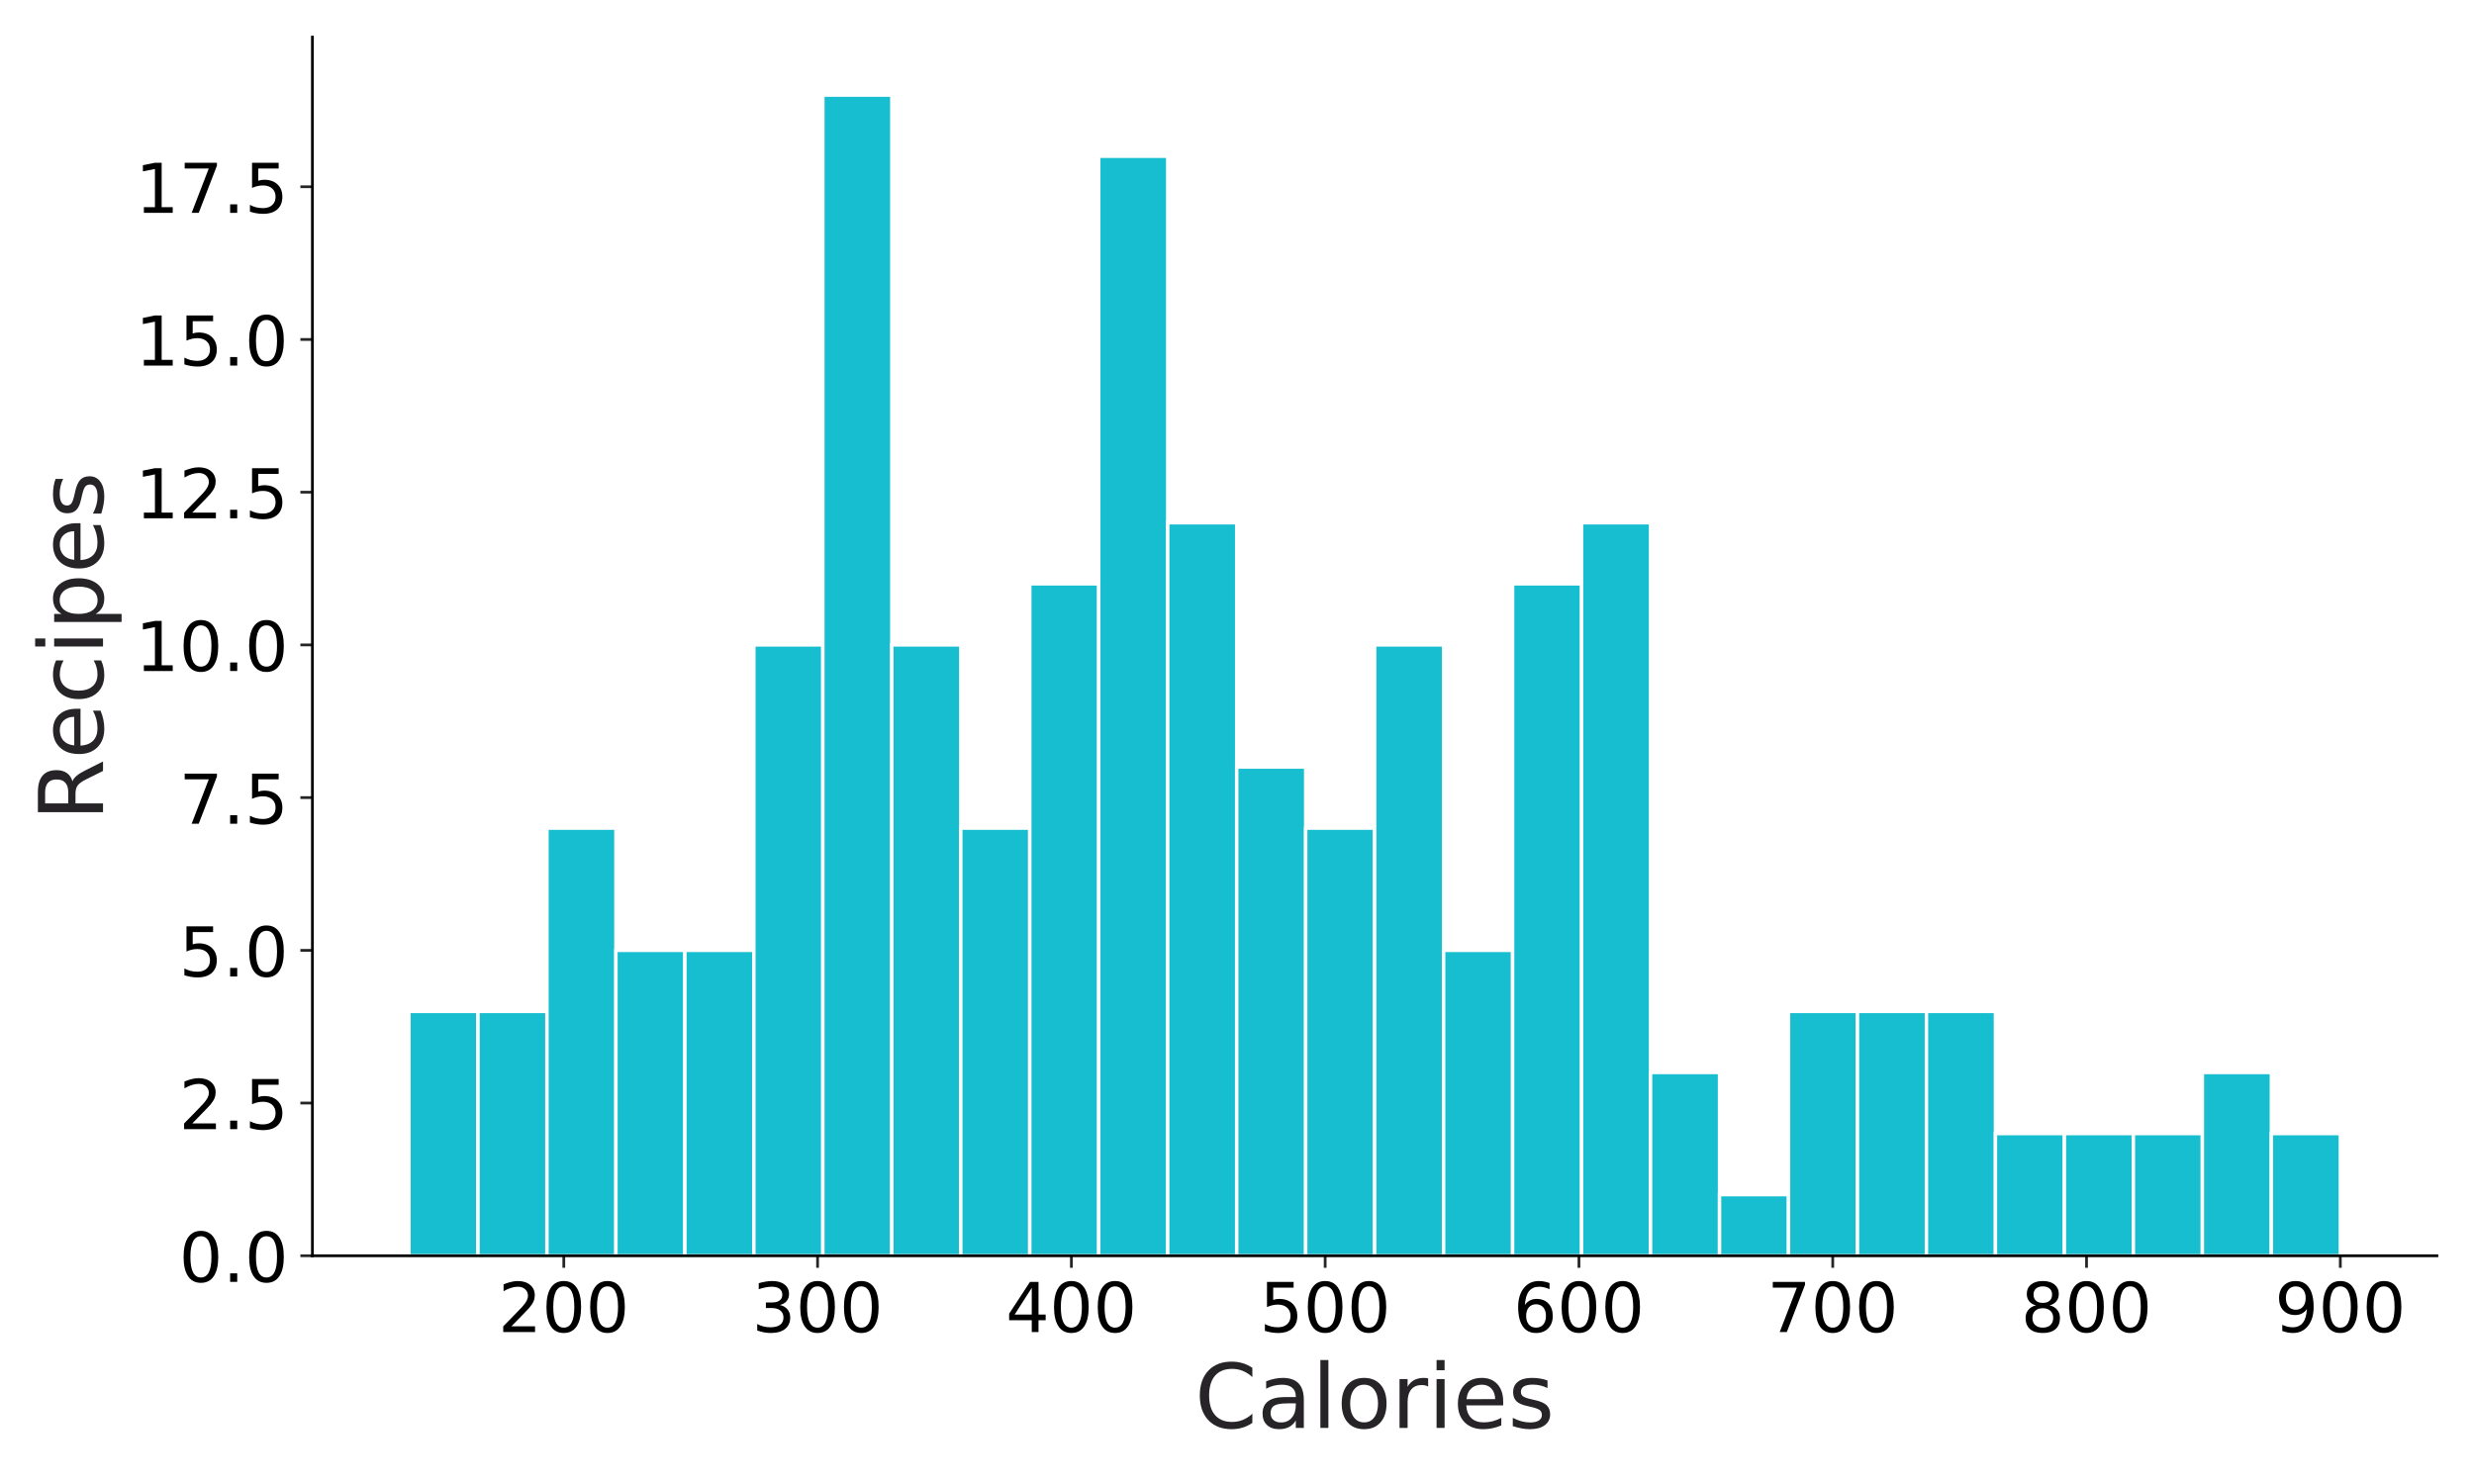
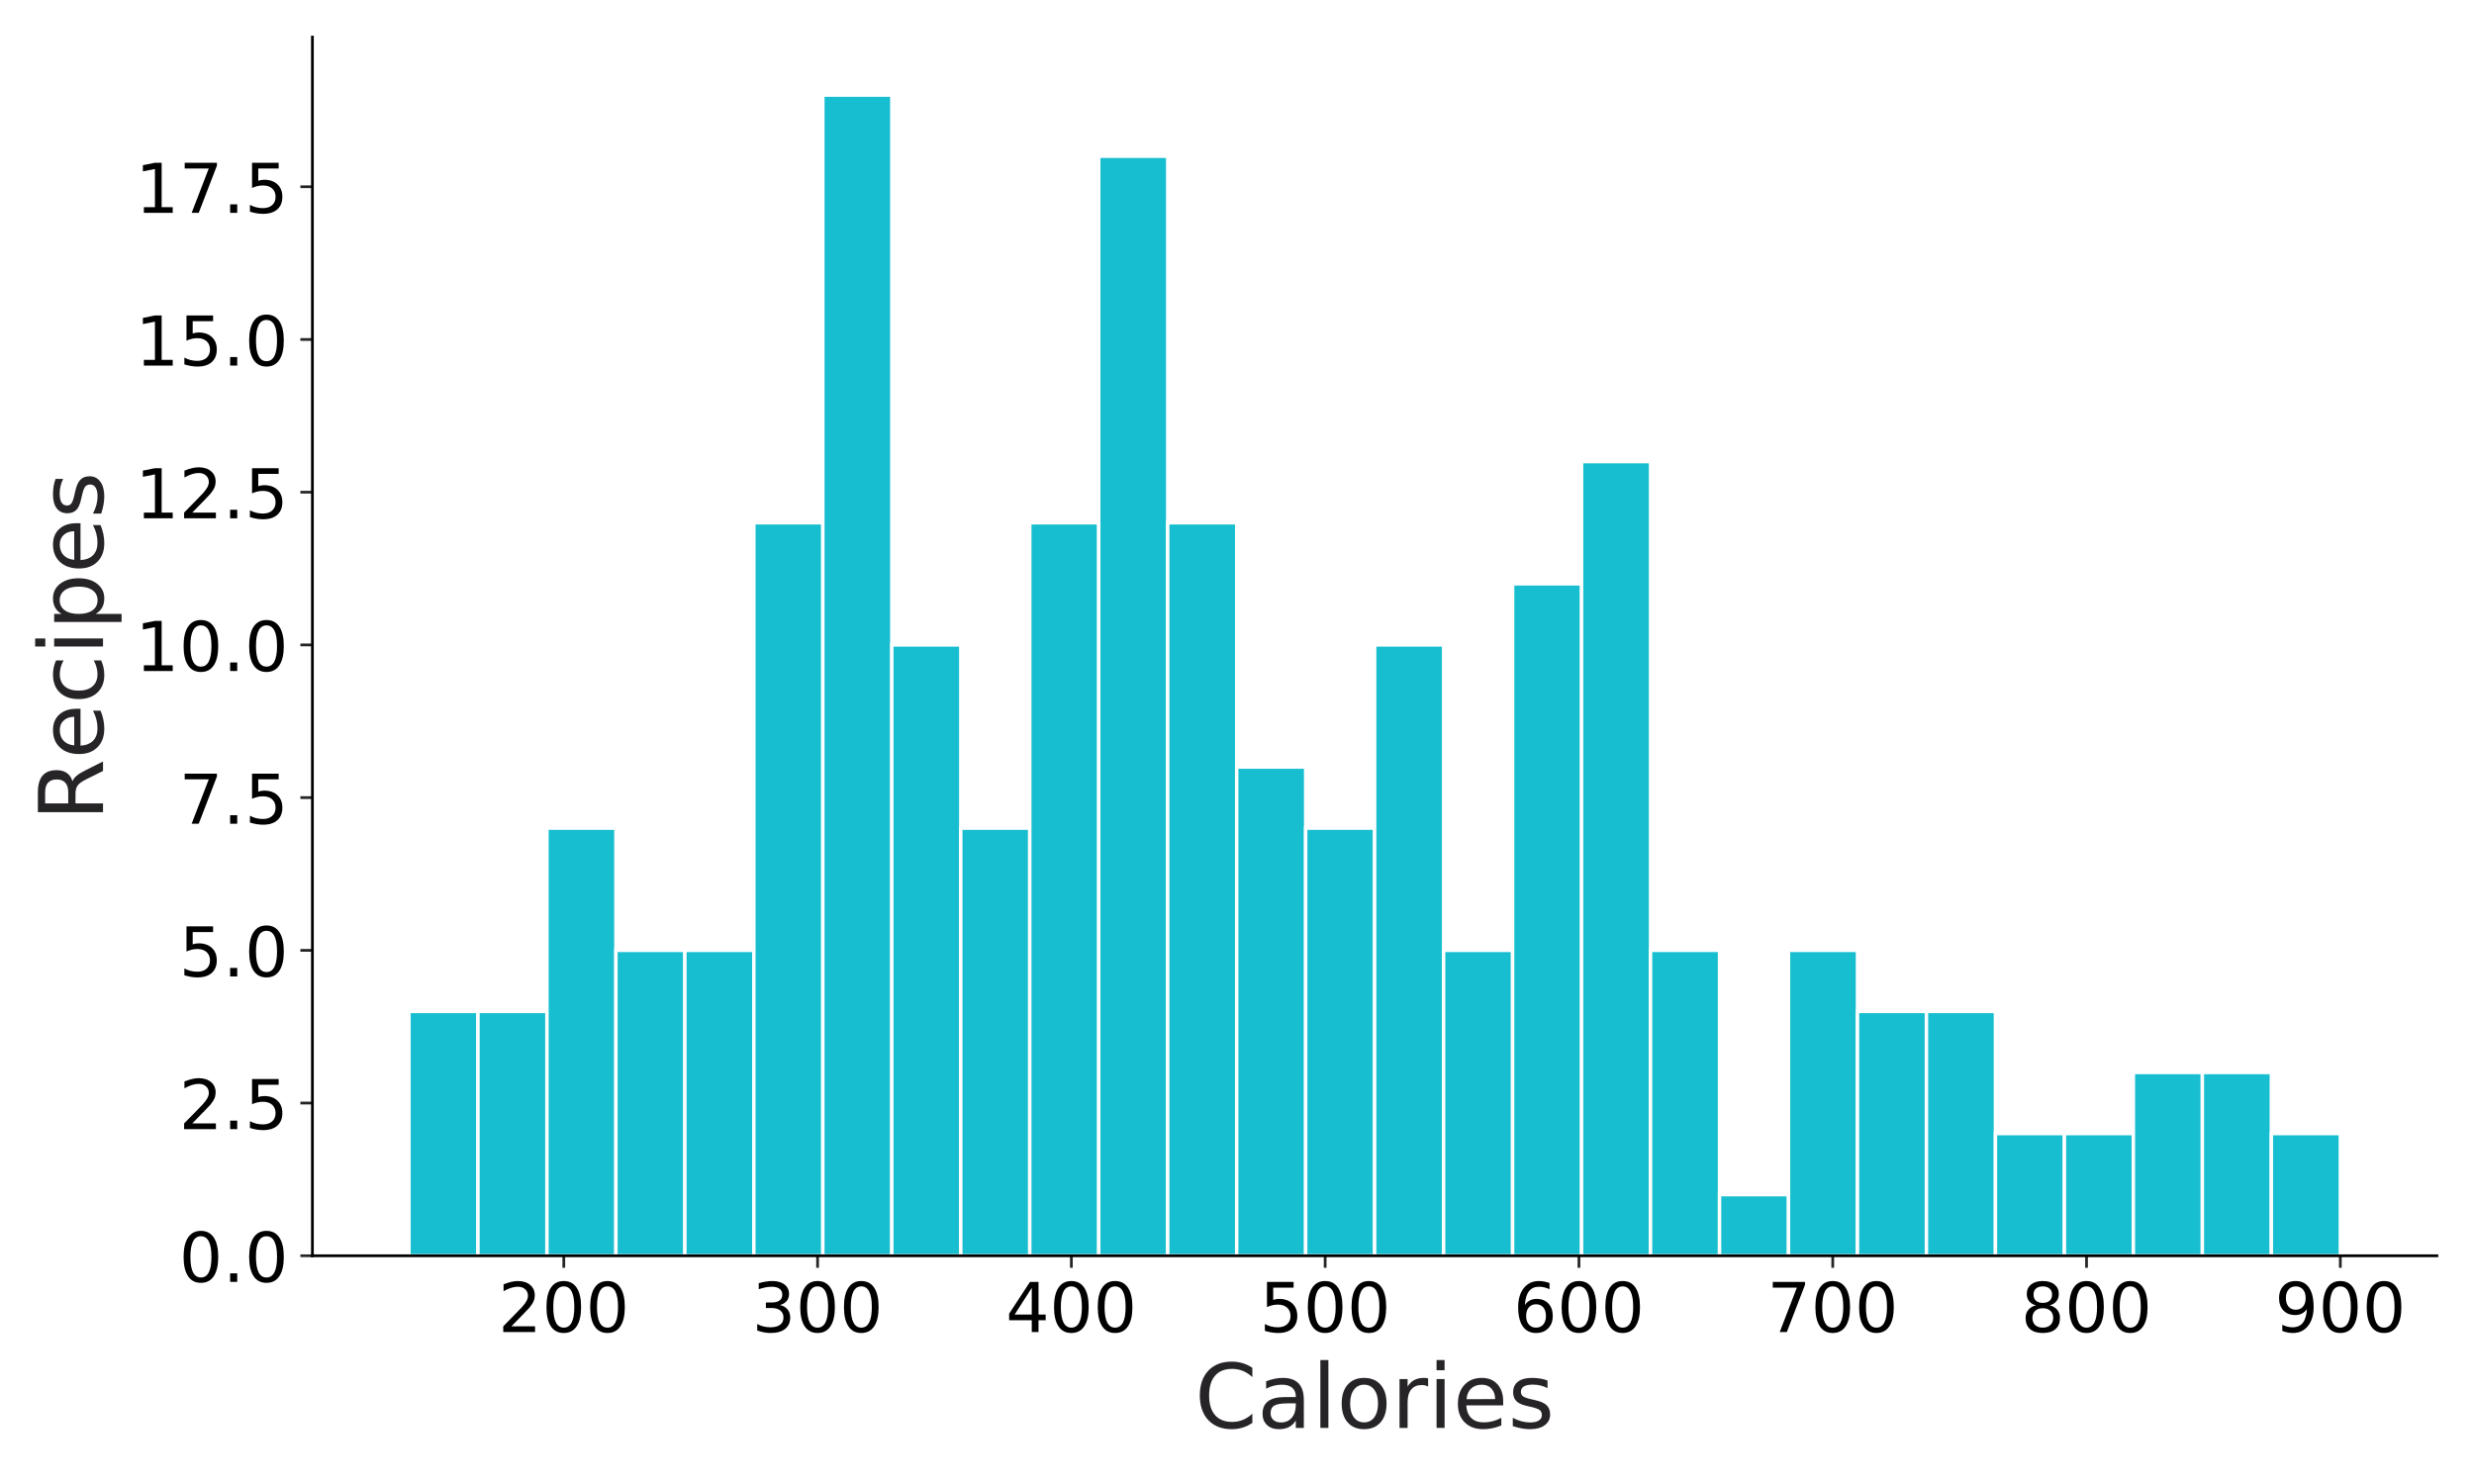
<svg xmlns="http://www.w3.org/2000/svg" xmlns:xlink="http://www.w3.org/1999/xlink" height="432pt" version="1.1" viewBox="0 0 720 432" width="720pt">
  <defs>
    <style type="text/css">
*{stroke-linecap:butt;stroke-linejoin:round;}
  </style>
  </defs>
  <g id="figure_1">
    <g id="patch_1">
      <path d="M 0 432  L 720 432  L 720 0  L 0 0  z " style="fill:#ffffff;" />
    </g>
    <g id="axes_1">
      <g id="patch_2">
        <path d="M 90.92 365.56  L 709.2 365.56  L 709.2 10.8  L 90.92 10.8  z " style="fill:#ffffff;" />
      </g>
      <g id="matplotlib.axis_1">
        <g id="xtick_1">
          <g id="line2d_1">
            <defs>
-               <path d="M 0 0  L 0 3.5  " id="md7622c706a" style="stroke:#272427;stroke-width:0.8;" />
-             </defs>
-             <g>
-               <use style="fill:#272427;stroke:#272427;stroke-width:0.8;" x="164.078" xlink:href="#md7622c706a" y="365.56" />
+               <path d="M 0 0  L 0 3.5  " id="ma0d199c794" style="stroke:#272427;stroke-width:0.8;" />
+             </defs>
+             <g>
+               <use style="fill:#272427;stroke:#272427;stroke-width:0.8;" x="164.078" xlink:href="#ma0d199c794" y="365.56" />
            </g>
          </g>
          <g id="text_1">
            <defs>
              <path d="M 19.188 8.297  L 53.609 8.297  L 53.609 0  L 7.328 0  L 7.328 8.297  Q 12.938 14.109 22.625 23.891  Q 32.328 33.688 34.812 36.531  Q 39.547 41.844 41.422 45.531  Q 43.312 49.219 43.312 52.781  Q 43.312 58.594 39.234 62.25  Q 35.156 65.922 28.609 65.922  Q 23.969 65.922 18.812 64.312  Q 13.672 62.703 7.812 59.422  L 7.812 69.391  Q 13.766 71.781 18.938 73  Q 24.125 74.219 28.422 74.219  Q 39.75 74.219 46.484 68.547  Q 53.219 62.891 53.219 53.422  Q 53.219 48.922 51.531 44.891  Q 49.859 40.875 45.406 35.406  Q 44.188 33.984 37.641 27.219  Q 31.109 20.453 19.188 8.297  z " id="DejaVuSans-50" />
              <path d="M 31.781 66.406  Q 24.172 66.406 20.328 58.906  Q 16.5 51.422 16.5 36.375  Q 16.5 21.391 20.328 13.891  Q 24.172 6.391 31.781 6.391  Q 39.453 6.391 43.281 13.891  Q 47.125 21.391 47.125 36.375  Q 47.125 51.422 43.281 58.906  Q 39.453 66.406 31.781 66.406  z M 31.781 74.219  Q 44.047 74.219 50.516 64.516  Q 56.984 54.828 56.984 36.375  Q 56.984 17.969 50.516 8.266  Q 44.047 -1.422 31.781 -1.422  Q 19.531 -1.422 13.062 8.266  Q 6.594 17.969 6.594 36.375  Q 6.594 54.828 13.062 64.516  Q 19.531 74.219 31.781 74.219  z " id="DejaVuSans-48" />
            </defs>
            <g transform="translate(144.9906 387.7569)scale(0.2 -0.2)">
              <use xlink:href="#DejaVuSans-50" />
              <use x="63.623" xlink:href="#DejaVuSans-48" />
              <use x="127.246" xlink:href="#DejaVuSans-48" />
            </g>
          </g>
        </g>
        <g id="xtick_2">
          <g id="line2d_2">
            <g>
-               <use style="fill:#272427;stroke:#272427;stroke-width:0.8;" x="237.938" xlink:href="#md7622c706a" y="365.56" />
+               <use style="fill:#272427;stroke:#272427;stroke-width:0.8;" x="237.938" xlink:href="#ma0d199c794" y="365.56" />
            </g>
          </g>
          <g id="text_2">
            <defs>
              <path d="M 40.578 39.312  Q 47.656 37.797 51.625 33  Q 55.609 28.219 55.609 21.188  Q 55.609 10.406 48.188 4.484  Q 40.766 -1.422 27.094 -1.422  Q 22.516 -1.422 17.656 -0.516  Q 12.797 0.391 7.625 2.203  L 7.625 11.719  Q 11.719 9.328 16.594 8.109  Q 21.484 6.891 26.812 6.891  Q 36.078 6.891 40.938 10.547  Q 45.797 14.203 45.797 21.188  Q 45.797 27.641 41.281 31.266  Q 36.766 34.906 28.719 34.906  L 20.219 34.906  L 20.219 43.016  L 29.109 43.016  Q 36.375 43.016 40.234 45.922  Q 44.094 48.828 44.094 54.297  Q 44.094 59.906 40.109 62.906  Q 36.141 65.922 28.719 65.922  Q 24.656 65.922 20.016 65.031  Q 15.375 64.156 9.812 62.312  L 9.812 71.094  Q 15.438 72.656 20.344 73.438  Q 25.25 74.219 29.594 74.219  Q 40.828 74.219 47.359 69.109  Q 53.906 64.016 53.906 55.328  Q 53.906 49.266 50.438 45.094  Q 46.969 40.922 40.578 39.312  z " id="DejaVuSans-51" />
            </defs>
            <g transform="translate(218.8503 387.7569)scale(0.2 -0.2)">
              <use xlink:href="#DejaVuSans-51" />
              <use x="63.623" xlink:href="#DejaVuSans-48" />
              <use x="127.246" xlink:href="#DejaVuSans-48" />
            </g>
          </g>
        </g>
        <g id="xtick_3">
          <g id="line2d_3">
            <g>
-               <use style="fill:#272427;stroke:#272427;stroke-width:0.8;" x="311.798" xlink:href="#md7622c706a" y="365.56" />
+               <use style="fill:#272427;stroke:#272427;stroke-width:0.8;" x="311.798" xlink:href="#ma0d199c794" y="365.56" />
            </g>
          </g>
          <g id="text_3">
            <defs>
              <path d="M 37.797 64.312  L 12.891 25.391  L 37.797 25.391  z M 35.203 72.906  L 47.609 72.906  L 47.609 25.391  L 58.016 25.391  L 58.016 17.188  L 47.609 17.188  L 47.609 0  L 37.797 0  L 37.797 17.188  L 4.891 17.188  L 4.891 26.703  z " id="DejaVuSans-52" />
            </defs>
            <g transform="translate(292.7101 387.7569)scale(0.2 -0.2)">
              <use xlink:href="#DejaVuSans-52" />
              <use x="63.623" xlink:href="#DejaVuSans-48" />
              <use x="127.246" xlink:href="#DejaVuSans-48" />
            </g>
          </g>
        </g>
        <g id="xtick_4">
          <g id="line2d_4">
            <g>
-               <use style="fill:#272427;stroke:#272427;stroke-width:0.8;" x="385.657" xlink:href="#md7622c706a" y="365.56" />
+               <use style="fill:#272427;stroke:#272427;stroke-width:0.8;" x="385.657" xlink:href="#ma0d199c794" y="365.56" />
            </g>
          </g>
          <g id="text_4">
            <defs>
              <path d="M 10.797 72.906  L 49.516 72.906  L 49.516 64.594  L 19.828 64.594  L 19.828 46.734  Q 21.969 47.469 24.109 47.828  Q 26.266 48.188 28.422 48.188  Q 40.625 48.188 47.75 41.5  Q 54.891 34.812 54.891 23.391  Q 54.891 11.625 47.562 5.094  Q 40.234 -1.422 26.906 -1.422  Q 22.312 -1.422 17.547 -0.641  Q 12.797 0.141 7.719 1.703  L 7.719 11.625  Q 12.109 9.234 16.797 8.062  Q 21.484 6.891 26.703 6.891  Q 35.156 6.891 40.078 11.328  Q 45.016 15.766 45.016 23.391  Q 45.016 31 40.078 35.438  Q 35.156 39.891 26.703 39.891  Q 22.75 39.891 18.812 39.016  Q 14.891 38.141 10.797 36.281  z " id="DejaVuSans-53" />
            </defs>
            <g transform="translate(366.5698 387.7569)scale(0.2 -0.2)">
              <use xlink:href="#DejaVuSans-53" />
              <use x="63.623" xlink:href="#DejaVuSans-48" />
              <use x="127.246" xlink:href="#DejaVuSans-48" />
            </g>
          </g>
        </g>
        <g id="xtick_5">
          <g id="line2d_5">
            <g>
-               <use style="fill:#272427;stroke:#272427;stroke-width:0.8;" x="459.517" xlink:href="#md7622c706a" y="365.56" />
+               <use style="fill:#272427;stroke:#272427;stroke-width:0.8;" x="459.517" xlink:href="#ma0d199c794" y="365.56" />
            </g>
          </g>
          <g id="text_5">
            <defs>
              <path d="M 33.016 40.375  Q 26.375 40.375 22.484 35.828  Q 18.609 31.297 18.609 23.391  Q 18.609 15.531 22.484 10.953  Q 26.375 6.391 33.016 6.391  Q 39.656 6.391 43.531 10.953  Q 47.406 15.531 47.406 23.391  Q 47.406 31.297 43.531 35.828  Q 39.656 40.375 33.016 40.375  z M 52.594 71.297  L 52.594 62.312  Q 48.875 64.062 45.094 64.984  Q 41.312 65.922 37.594 65.922  Q 27.828 65.922 22.672 59.328  Q 17.531 52.734 16.797 39.406  Q 19.672 43.656 24.016 45.922  Q 28.375 48.188 33.594 48.188  Q 44.578 48.188 50.953 41.516  Q 57.328 34.859 57.328 23.391  Q 57.328 12.156 50.688 5.359  Q 44.047 -1.422 33.016 -1.422  Q 20.359 -1.422 13.672 8.266  Q 6.984 17.969 6.984 36.375  Q 6.984 53.656 15.188 63.938  Q 23.391 74.219 37.203 74.219  Q 40.922 74.219 44.703 73.484  Q 48.484 72.75 52.594 71.297  z " id="DejaVuSans-54" />
            </defs>
            <g transform="translate(440.4296 387.7569)scale(0.2 -0.2)">
              <use xlink:href="#DejaVuSans-54" />
              <use x="63.623" xlink:href="#DejaVuSans-48" />
              <use x="127.246" xlink:href="#DejaVuSans-48" />
            </g>
          </g>
        </g>
        <g id="xtick_6">
          <g id="line2d_6">
            <g>
-               <use style="fill:#272427;stroke:#272427;stroke-width:0.8;" x="533.377" xlink:href="#md7622c706a" y="365.56" />
+               <use style="fill:#272427;stroke:#272427;stroke-width:0.8;" x="533.377" xlink:href="#ma0d199c794" y="365.56" />
            </g>
          </g>
          <g id="text_6">
            <defs>
              <path d="M 8.203 72.906  L 55.078 72.906  L 55.078 68.703  L 28.609 0  L 18.312 0  L 43.219 64.594  L 8.203 64.594  z " id="DejaVuSans-55" />
            </defs>
            <g transform="translate(514.2894 387.7569)scale(0.2 -0.2)">
              <use xlink:href="#DejaVuSans-55" />
              <use x="63.623" xlink:href="#DejaVuSans-48" />
              <use x="127.246" xlink:href="#DejaVuSans-48" />
            </g>
          </g>
        </g>
        <g id="xtick_7">
          <g id="line2d_7">
            <g>
-               <use style="fill:#272427;stroke:#272427;stroke-width:0.8;" x="607.237" xlink:href="#md7622c706a" y="365.56" />
+               <use style="fill:#272427;stroke:#272427;stroke-width:0.8;" x="607.237" xlink:href="#ma0d199c794" y="365.56" />
            </g>
          </g>
          <g id="text_7">
            <defs>
              <path d="M 31.781 34.625  Q 24.75 34.625 20.719 30.859  Q 16.703 27.094 16.703 20.516  Q 16.703 13.922 20.719 10.156  Q 24.75 6.391 31.781 6.391  Q 38.812 6.391 42.859 10.172  Q 46.922 13.969 46.922 20.516  Q 46.922 27.094 42.891 30.859  Q 38.875 34.625 31.781 34.625  z M 21.922 38.812  Q 15.578 40.375 12.031 44.719  Q 8.5 49.078 8.5 55.328  Q 8.5 64.062 14.719 69.141  Q 20.953 74.219 31.781 74.219  Q 42.672 74.219 48.875 69.141  Q 55.078 64.062 55.078 55.328  Q 55.078 49.078 51.531 44.719  Q 48 40.375 41.703 38.812  Q 48.828 37.156 52.797 32.312  Q 56.781 27.484 56.781 20.516  Q 56.781 9.906 50.312 4.234  Q 43.844 -1.422 31.781 -1.422  Q 19.734 -1.422 13.25 4.234  Q 6.781 9.906 6.781 20.516  Q 6.781 27.484 10.781 32.312  Q 14.797 37.156 21.922 38.812  z M 18.312 54.391  Q 18.312 48.734 21.844 45.562  Q 25.391 42.391 31.781 42.391  Q 38.141 42.391 41.719 45.562  Q 45.312 48.734 45.312 54.391  Q 45.312 60.062 41.719 63.234  Q 38.141 66.406 31.781 66.406  Q 25.391 66.406 21.844 63.234  Q 18.312 60.062 18.312 54.391  z " id="DejaVuSans-56" />
            </defs>
            <g transform="translate(588.1491 387.7569)scale(0.2 -0.2)">
              <use xlink:href="#DejaVuSans-56" />
              <use x="63.623" xlink:href="#DejaVuSans-48" />
              <use x="127.246" xlink:href="#DejaVuSans-48" />
            </g>
          </g>
        </g>
        <g id="xtick_8">
          <g id="line2d_8">
            <g>
-               <use style="fill:#272427;stroke:#272427;stroke-width:0.8;" x="681.096" xlink:href="#md7622c706a" y="365.56" />
+               <use style="fill:#272427;stroke:#272427;stroke-width:0.8;" x="681.096" xlink:href="#ma0d199c794" y="365.56" />
            </g>
          </g>
          <g id="text_8">
            <defs>
              <path d="M 10.984 1.516  L 10.984 10.5  Q 14.703 8.734 18.5 7.812  Q 22.312 6.891 25.984 6.891  Q 35.75 6.891 40.891 13.453  Q 46.047 20.016 46.781 33.406  Q 43.953 29.203 39.594 26.953  Q 35.25 24.703 29.984 24.703  Q 19.047 24.703 12.672 31.312  Q 6.297 37.938 6.297 49.422  Q 6.297 60.641 12.938 67.422  Q 19.578 74.219 30.609 74.219  Q 43.266 74.219 49.922 64.516  Q 56.594 54.828 56.594 36.375  Q 56.594 19.141 48.406 8.859  Q 40.234 -1.422 26.422 -1.422  Q 22.703 -1.422 18.891 -0.688  Q 15.094 0.047 10.984 1.516  z M 30.609 32.422  Q 37.25 32.422 41.125 36.953  Q 45.016 41.5 45.016 49.422  Q 45.016 57.281 41.125 61.844  Q 37.25 66.406 30.609 66.406  Q 23.969 66.406 20.094 61.844  Q 16.219 57.281 16.219 49.422  Q 16.219 41.5 20.094 36.953  Q 23.969 32.422 30.609 32.422  z " id="DejaVuSans-57" />
            </defs>
            <g transform="translate(662.0089 387.7569)scale(0.2 -0.2)">
              <use xlink:href="#DejaVuSans-57" />
              <use x="63.623" xlink:href="#DejaVuSans-48" />
              <use x="127.246" xlink:href="#DejaVuSans-48" />
            </g>
          </g>
        </g>
        <g id="text_9">
          <defs>
            <path d="M 64.406 67.281  L 64.406 56.891  Q 59.422 61.531 53.781 63.812  Q 48.141 66.109 41.797 66.109  Q 29.297 66.109 22.656 58.469  Q 16.016 50.828 16.016 36.375  Q 16.016 21.969 22.656 14.328  Q 29.297 6.688 41.797 6.688  Q 48.141 6.688 53.781 8.984  Q 59.422 11.281 64.406 15.922  L 64.406 5.609  Q 59.234 2.094 53.438 0.328  Q 47.656 -1.422 41.219 -1.422  Q 24.656 -1.422 15.125 8.703  Q 5.609 18.844 5.609 36.375  Q 5.609 53.953 15.125 64.078  Q 24.656 74.219 41.219 74.219  Q 47.75 74.219 53.531 72.484  Q 59.328 70.75 64.406 67.281  z " id="DejaVuSans-67" />
            <path d="M 34.281 27.484  Q 23.391 27.484 19.188 25  Q 14.984 22.516 14.984 16.5  Q 14.984 11.719 18.141 8.906  Q 21.297 6.109 26.703 6.109  Q 34.188 6.109 38.703 11.406  Q 43.219 16.703 43.219 25.484  L 43.219 27.484  z M 52.203 31.203  L 52.203 0  L 43.219 0  L 43.219 8.297  Q 40.141 3.328 35.547 0.953  Q 30.953 -1.422 24.312 -1.422  Q 15.922 -1.422 10.953 3.297  Q 6 8.016 6 15.922  Q 6 25.141 12.172 29.828  Q 18.359 34.516 30.609 34.516  L 43.219 34.516  L 43.219 35.406  Q 43.219 41.609 39.141 45  Q 35.062 48.391 27.688 48.391  Q 23 48.391 18.547 47.266  Q 14.109 46.141 10.016 43.891  L 10.016 52.203  Q 14.938 54.109 19.578 55.047  Q 24.219 56 28.609 56  Q 40.484 56 46.344 49.844  Q 52.203 43.703 52.203 31.203  z " id="DejaVuSans-97" />
            <path d="M 9.422 75.984  L 18.406 75.984  L 18.406 0  L 9.422 0  z " id="DejaVuSans-108" />
            <path d="M 30.609 48.391  Q 23.391 48.391 19.188 42.75  Q 14.984 37.109 14.984 27.297  Q 14.984 17.484 19.156 11.844  Q 23.344 6.203 30.609 6.203  Q 37.797 6.203 41.984 11.859  Q 46.188 17.531 46.188 27.297  Q 46.188 37.016 41.984 42.703  Q 37.797 48.391 30.609 48.391  z M 30.609 56  Q 42.328 56 49.016 48.375  Q 55.719 40.766 55.719 27.297  Q 55.719 13.875 49.016 6.219  Q 42.328 -1.422 30.609 -1.422  Q 18.844 -1.422 12.172 6.219  Q 5.516 13.875 5.516 27.297  Q 5.516 40.766 12.172 48.375  Q 18.844 56 30.609 56  z " id="DejaVuSans-111" />
            <path d="M 41.109 46.297  Q 39.594 47.172 37.812 47.578  Q 36.031 48 33.891 48  Q 26.266 48 22.188 43.047  Q 18.109 38.094 18.109 28.812  L 18.109 0  L 9.078 0  L 9.078 54.688  L 18.109 54.688  L 18.109 46.188  Q 20.953 51.172 25.484 53.578  Q 30.031 56 36.531 56  Q 37.453 56 38.578 55.875  Q 39.703 55.766 41.062 55.516  z " id="DejaVuSans-114" />
            <path d="M 9.422 54.688  L 18.406 54.688  L 18.406 0  L 9.422 0  z M 9.422 75.984  L 18.406 75.984  L 18.406 64.594  L 9.422 64.594  z " id="DejaVuSans-105" />
            <path d="M 56.203 29.594  L 56.203 25.203  L 14.891 25.203  Q 15.484 15.922 20.484 11.062  Q 25.484 6.203 34.422 6.203  Q 39.594 6.203 44.453 7.469  Q 49.312 8.734 54.109 11.281  L 54.109 2.781  Q 49.266 0.734 44.188 -0.344  Q 39.109 -1.422 33.891 -1.422  Q 20.797 -1.422 13.156 6.188  Q 5.516 13.812 5.516 26.812  Q 5.516 40.234 12.766 48.109  Q 20.016 56 32.328 56  Q 43.359 56 49.781 48.891  Q 56.203 41.797 56.203 29.594  z M 47.219 32.234  Q 47.125 39.594 43.094 43.984  Q 39.062 48.391 32.422 48.391  Q 24.906 48.391 20.391 44.141  Q 15.875 39.891 15.188 32.172  z " id="DejaVuSans-101" />
            <path d="M 44.281 53.078  L 44.281 44.578  Q 40.484 46.531 36.375 47.5  Q 32.281 48.484 27.875 48.484  Q 21.188 48.484 17.844 46.438  Q 14.5 44.391 14.5 40.281  Q 14.5 37.156 16.891 35.375  Q 19.281 33.594 26.516 31.984  L 29.594 31.297  Q 39.156 29.25 43.188 25.516  Q 47.219 21.781 47.219 15.094  Q 47.219 7.469 41.188 3.016  Q 35.156 -1.422 24.609 -1.422  Q 20.219 -1.422 15.453 -0.562  Q 10.688 0.297 5.422 2  L 5.422 11.281  Q 10.406 8.688 15.234 7.391  Q 20.062 6.109 24.812 6.109  Q 31.156 6.109 34.562 8.281  Q 37.984 10.453 37.984 14.406  Q 37.984 18.062 35.516 20.016  Q 33.062 21.969 24.703 23.781  L 21.578 24.516  Q 13.234 26.266 9.516 29.906  Q 5.812 33.547 5.812 39.891  Q 5.812 47.609 11.281 51.797  Q 16.75 56 26.812 56  Q 31.781 56 36.172 55.266  Q 40.578 54.547 44.281 53.078  z " id="DejaVuSans-115" />
          </defs>
          <g style="fill:#272427;" transform="translate(347.7228 415.6722)scale(0.26 -0.26)">
            <use xlink:href="#DejaVuSans-67" />
            <use x="69.824" xlink:href="#DejaVuSans-97" />
            <use x="131.104" xlink:href="#DejaVuSans-108" />
            <use x="158.887" xlink:href="#DejaVuSans-111" />
            <use x="220.068" xlink:href="#DejaVuSans-114" />
            <use x="261.182" xlink:href="#DejaVuSans-105" />
            <use x="288.965" xlink:href="#DejaVuSans-101" />
            <use x="350.488" xlink:href="#DejaVuSans-115" />
          </g>
        </g>
      </g>
      <g id="matplotlib.axis_2">
        <g id="ytick_1">
          <g id="line2d_9">
            <defs>
-               <path d="M 0 0  L -3.5 0  " id="ma1751f4713" style="stroke:#272427;stroke-width:0.8;" />
-             </defs>
-             <g>
-               <use style="fill:#272427;stroke:#272427;stroke-width:0.8;" x="90.92" xlink:href="#ma1751f4713" y="365.56" />
+               <path d="M 0 0  L -3.5 0  " id="md643466c66" style="stroke:#272427;stroke-width:0.8;" />
+             </defs>
+             <g>
+               <use style="fill:#272427;stroke:#272427;stroke-width:0.8;" x="90.92" xlink:href="#md643466c66" y="365.56" />
            </g>
          </g>
          <g id="text_10">
            <defs>
              <path d="M 10.688 12.406  L 21 12.406  L 21 0  L 10.688 0  z " id="DejaVuSans-46" />
            </defs>
            <g transform="translate(52.11375 373.1584)scale(0.2 -0.2)">
              <use xlink:href="#DejaVuSans-48" />
              <use x="63.623" xlink:href="#DejaVuSans-46" />
              <use x="95.41" xlink:href="#DejaVuSans-48" />
            </g>
          </g>
        </g>
        <g id="ytick_2">
          <g id="line2d_10">
            <g>
-               <use style="fill:#272427;stroke:#272427;stroke-width:0.8;" x="90.92" xlink:href="#ma1751f4713" y="321.104" />
+               <use style="fill:#272427;stroke:#272427;stroke-width:0.8;" x="90.92" xlink:href="#md643466c66" y="321.104" />
            </g>
          </g>
          <g id="text_11">
            <g transform="translate(52.11375 328.7023)scale(0.2 -0.2)">
              <use xlink:href="#DejaVuSans-50" />
              <use x="63.623" xlink:href="#DejaVuSans-46" />
              <use x="95.41" xlink:href="#DejaVuSans-53" />
            </g>
          </g>
        </g>
        <g id="ytick_3">
          <g id="line2d_11">
            <g>
-               <use style="fill:#272427;stroke:#272427;stroke-width:0.8;" x="90.92" xlink:href="#ma1751f4713" y="276.648" />
+               <use style="fill:#272427;stroke:#272427;stroke-width:0.8;" x="90.92" xlink:href="#md643466c66" y="276.648" />
            </g>
          </g>
          <g id="text_12">
            <g transform="translate(52.11375 284.2462)scale(0.2 -0.2)">
              <use xlink:href="#DejaVuSans-53" />
              <use x="63.623" xlink:href="#DejaVuSans-46" />
              <use x="95.41" xlink:href="#DejaVuSans-48" />
            </g>
          </g>
        </g>
        <g id="ytick_4">
          <g id="line2d_12">
            <g>
-               <use style="fill:#272427;stroke:#272427;stroke-width:0.8;" x="90.92" xlink:href="#ma1751f4713" y="232.192" />
+               <use style="fill:#272427;stroke:#272427;stroke-width:0.8;" x="90.92" xlink:href="#md643466c66" y="232.192" />
            </g>
          </g>
          <g id="text_13">
            <g transform="translate(52.11375 239.79)scale(0.2 -0.2)">
              <use xlink:href="#DejaVuSans-55" />
              <use x="63.623" xlink:href="#DejaVuSans-46" />
              <use x="95.41" xlink:href="#DejaVuSans-53" />
            </g>
          </g>
        </g>
        <g id="ytick_5">
          <g id="line2d_13">
            <g>
-               <use style="fill:#272427;stroke:#272427;stroke-width:0.8;" x="90.92" xlink:href="#ma1751f4713" y="187.735" />
+               <use style="fill:#272427;stroke:#272427;stroke-width:0.8;" x="90.92" xlink:href="#md643466c66" y="187.735" />
            </g>
          </g>
          <g id="text_14">
            <defs>
              <path d="M 12.406 8.297  L 28.516 8.297  L 28.516 63.922  L 10.984 60.406  L 10.984 69.391  L 28.422 72.906  L 38.281 72.906  L 38.281 8.297  L 54.391 8.297  L 54.391 0  L 12.406 0  z " id="DejaVuSans-49" />
            </defs>
            <g transform="translate(39.38875 195.3339)scale(0.2 -0.2)">
              <use xlink:href="#DejaVuSans-49" />
              <use x="63.623" xlink:href="#DejaVuSans-48" />
              <use x="127.246" xlink:href="#DejaVuSans-46" />
              <use x="159.033" xlink:href="#DejaVuSans-48" />
            </g>
          </g>
        </g>
        <g id="ytick_6">
          <g id="line2d_14">
            <g>
-               <use style="fill:#272427;stroke:#272427;stroke-width:0.8;" x="90.92" xlink:href="#ma1751f4713" y="143.279" />
+               <use style="fill:#272427;stroke:#272427;stroke-width:0.8;" x="90.92" xlink:href="#md643466c66" y="143.279" />
            </g>
          </g>
          <g id="text_15">
            <g transform="translate(39.38875 150.8777)scale(0.2 -0.2)">
              <use xlink:href="#DejaVuSans-49" />
              <use x="63.623" xlink:href="#DejaVuSans-50" />
              <use x="127.246" xlink:href="#DejaVuSans-46" />
              <use x="159.033" xlink:href="#DejaVuSans-53" />
            </g>
          </g>
        </g>
        <g id="ytick_7">
          <g id="line2d_15">
            <g>
-               <use style="fill:#272427;stroke:#272427;stroke-width:0.8;" x="90.92" xlink:href="#ma1751f4713" y="98.823" />
+               <use style="fill:#272427;stroke:#272427;stroke-width:0.8;" x="90.92" xlink:href="#md643466c66" y="98.823" />
            </g>
          </g>
          <g id="text_16">
            <g transform="translate(39.38875 106.4216)scale(0.2 -0.2)">
              <use xlink:href="#DejaVuSans-49" />
              <use x="63.623" xlink:href="#DejaVuSans-53" />
              <use x="127.246" xlink:href="#DejaVuSans-46" />
              <use x="159.033" xlink:href="#DejaVuSans-48" />
            </g>
          </g>
        </g>
        <g id="ytick_8">
          <g id="line2d_16">
            <g>
-               <use style="fill:#272427;stroke:#272427;stroke-width:0.8;" x="90.92" xlink:href="#ma1751f4713" y="54.367" />
+               <use style="fill:#272427;stroke:#272427;stroke-width:0.8;" x="90.92" xlink:href="#md643466c66" y="54.367" />
            </g>
          </g>
          <g id="text_17">
            <g transform="translate(39.38875 61.96545)scale(0.2 -0.2)">
              <use xlink:href="#DejaVuSans-49" />
              <use x="63.623" xlink:href="#DejaVuSans-55" />
              <use x="127.246" xlink:href="#DejaVuSans-46" />
              <use x="159.033" xlink:href="#DejaVuSans-53" />
            </g>
          </g>
        </g>
        <g id="text_18">
          <defs>
            <path d="M 44.391 34.188  Q 47.562 33.109 50.562 29.594  Q 53.562 26.078 56.594 19.922  L 66.609 0  L 56 0  L 46.688 18.703  Q 43.062 26.031 39.672 28.422  Q 36.281 30.812 30.422 30.812  L 19.672 30.812  L 19.672 0  L 9.812 0  L 9.812 72.906  L 32.078 72.906  Q 44.578 72.906 50.734 67.672  Q 56.891 62.453 56.891 51.906  Q 56.891 45.016 53.688 40.469  Q 50.484 35.938 44.391 34.188  z M 19.672 64.797  L 19.672 38.922  L 32.078 38.922  Q 39.203 38.922 42.844 42.219  Q 46.484 45.516 46.484 51.906  Q 46.484 58.297 42.844 61.547  Q 39.203 64.797 32.078 64.797  z " id="DejaVuSans-82" />
            <path d="M 48.781 52.594  L 48.781 44.188  Q 44.969 46.297 41.141 47.344  Q 37.312 48.391 33.406 48.391  Q 24.656 48.391 19.812 42.844  Q 14.984 37.312 14.984 27.297  Q 14.984 17.281 19.812 11.734  Q 24.656 6.203 33.406 6.203  Q 37.312 6.203 41.141 7.25  Q 44.969 8.297 48.781 10.406  L 48.781 2.094  Q 45.016 0.344 40.984 -0.531  Q 36.969 -1.422 32.422 -1.422  Q 20.062 -1.422 12.781 6.344  Q 5.516 14.109 5.516 27.297  Q 5.516 40.672 12.859 48.328  Q 20.219 56 33.016 56  Q 37.156 56 41.109 55.141  Q 45.062 54.297 48.781 52.594  z " id="DejaVuSans-99" />
            <path d="M 18.109 8.203  L 18.109 -20.797  L 9.078 -20.797  L 9.078 54.688  L 18.109 54.688  L 18.109 46.391  Q 20.953 51.266 25.266 53.625  Q 29.594 56 35.594 56  Q 45.562 56 51.781 48.094  Q 58.016 40.188 58.016 27.297  Q 58.016 14.406 51.781 6.484  Q 45.562 -1.422 35.594 -1.422  Q 29.594 -1.422 25.266 0.953  Q 20.953 3.328 18.109 8.203  z M 48.688 27.297  Q 48.688 37.203 44.609 42.844  Q 40.531 48.484 33.406 48.484  Q 26.266 48.484 22.188 42.844  Q 18.109 37.203 18.109 27.297  Q 18.109 17.391 22.188 11.75  Q 26.266 6.109 33.406 6.109  Q 40.531 6.109 44.609 11.75  Q 48.688 17.391 48.688 27.297  z " id="DejaVuSans-112" />
          </defs>
          <g style="fill:#272427;" transform="translate(29.98156 238.9877)rotate(-90)scale(0.26 -0.26)">
            <use xlink:href="#DejaVuSans-82" />
            <use x="69.42" xlink:href="#DejaVuSans-101" />
            <use x="130.943" xlink:href="#DejaVuSans-99" />
            <use x="185.924" xlink:href="#DejaVuSans-105" />
            <use x="213.707" xlink:href="#DejaVuSans-112" />
            <use x="277.184" xlink:href="#DejaVuSans-101" />
            <use x="338.707" xlink:href="#DejaVuSans-115" />
          </g>
        </g>
      </g>
      <g id="patch_3">
-         <path clip-path="url(#p03cd493d16)" d="M 119.024 365.56  L 139.098 365.56  L 139.098 294.43  L 119.024 294.43  z " style="fill:#17becf;stroke:#ffffff;stroke-linejoin:miter;" />
+         <path clip-path="url(#p34af43c82b)" d="M 119.024 365.56  L 139.098 365.56  L 139.098 294.43  L 119.024 294.43  z " style="fill:#17becf;stroke:#ffffff;stroke-linejoin:miter;" />
      </g>
      <g id="patch_4">
-         <path clip-path="url(#p03cd493d16)" d="M 139.098 365.56  L 159.172 365.56  L 159.172 294.43  L 139.098 294.43  z " style="fill:#17becf;stroke:#ffffff;stroke-linejoin:miter;" />
+         <path clip-path="url(#p34af43c82b)" d="M 139.098 365.56  L 159.172 365.56  L 159.172 294.43  L 139.098 294.43  z " style="fill:#17becf;stroke:#ffffff;stroke-linejoin:miter;" />
      </g>
      <g id="patch_5">
-         <path clip-path="url(#p03cd493d16)" d="M 159.172 365.56  L 179.246 365.56  L 179.246 241.083  L 159.172 241.083  z " style="fill:#17becf;stroke:#ffffff;stroke-linejoin:miter;" />
+         <path clip-path="url(#p34af43c82b)" d="M 159.172 365.56  L 179.246 365.56  L 179.246 241.083  L 159.172 241.083  z " style="fill:#17becf;stroke:#ffffff;stroke-linejoin:miter;" />
      </g>
      <g id="patch_6">
-         <path clip-path="url(#p03cd493d16)" d="M 179.246 365.56  L 199.32 365.56  L 199.32 276.648  L 179.246 276.648  z " style="fill:#17becf;stroke:#ffffff;stroke-linejoin:miter;" />
+         <path clip-path="url(#p34af43c82b)" d="M 179.246 365.56  L 199.32 365.56  L 199.32 276.648  L 179.246 276.648  z " style="fill:#17becf;stroke:#ffffff;stroke-linejoin:miter;" />
      </g>
      <g id="patch_7">
-         <path clip-path="url(#p03cd493d16)" d="M 199.32 365.56  L 219.394 365.56  L 219.394 276.648  L 199.32 276.648  z " style="fill:#17becf;stroke:#ffffff;stroke-linejoin:miter;" />
+         <path clip-path="url(#p34af43c82b)" d="M 199.32 365.56  L 219.394 365.56  L 219.394 276.648  L 199.32 276.648  z " style="fill:#17becf;stroke:#ffffff;stroke-linejoin:miter;" />
      </g>
      <g id="patch_8">
-         <path clip-path="url(#p03cd493d16)" d="M 219.394 365.56  L 239.468 365.56  L 239.468 187.735  L 219.394 187.735  z " style="fill:#17becf;stroke:#ffffff;stroke-linejoin:miter;" />
+         <path clip-path="url(#p34af43c82b)" d="M 219.394 365.56  L 239.468 365.56  L 239.468 152.171  L 219.394 152.171  z " style="fill:#17becf;stroke:#ffffff;stroke-linejoin:miter;" />
      </g>
      <g id="patch_9">
-         <path clip-path="url(#p03cd493d16)" d="M 239.468 365.56  L 259.542 365.56  L 259.542 27.693  L 239.468 27.693  z " style="fill:#17becf;stroke:#ffffff;stroke-linejoin:miter;" />
+         <path clip-path="url(#p34af43c82b)" d="M 239.468 365.56  L 259.542 365.56  L 259.542 27.693  L 239.468 27.693  z " style="fill:#17becf;stroke:#ffffff;stroke-linejoin:miter;" />
      </g>
      <g id="patch_10">
-         <path clip-path="url(#p03cd493d16)" d="M 259.542 365.56  L 279.616 365.56  L 279.616 187.735  L 259.542 187.735  z " style="fill:#17becf;stroke:#ffffff;stroke-linejoin:miter;" />
+         <path clip-path="url(#p34af43c82b)" d="M 259.542 365.56  L 279.616 365.56  L 279.616 187.735  L 259.542 187.735  z " style="fill:#17becf;stroke:#ffffff;stroke-linejoin:miter;" />
      </g>
      <g id="patch_11">
-         <path clip-path="url(#p03cd493d16)" d="M 279.616 365.56  L 299.69 365.56  L 299.69 241.083  L 279.616 241.083  z " style="fill:#17becf;stroke:#ffffff;stroke-linejoin:miter;" />
+         <path clip-path="url(#p34af43c82b)" d="M 279.616 365.56  L 299.69 365.56  L 299.69 241.083  L 279.616 241.083  z " style="fill:#17becf;stroke:#ffffff;stroke-linejoin:miter;" />
      </g>
      <g id="patch_12">
-         <path clip-path="url(#p03cd493d16)" d="M 299.69 365.56  L 319.764 365.56  L 319.764 169.953  L 299.69 169.953  z " style="fill:#17becf;stroke:#ffffff;stroke-linejoin:miter;" />
+         <path clip-path="url(#p34af43c82b)" d="M 299.69 365.56  L 319.764 365.56  L 319.764 152.171  L 299.69 152.171  z " style="fill:#17becf;stroke:#ffffff;stroke-linejoin:miter;" />
      </g>
      <g id="patch_13">
-         <path clip-path="url(#p03cd493d16)" d="M 319.764 365.56  L 339.838 365.56  L 339.838 45.476  L 319.764 45.476  z " style="fill:#17becf;stroke:#ffffff;stroke-linejoin:miter;" />
+         <path clip-path="url(#p34af43c82b)" d="M 319.764 365.56  L 339.838 365.56  L 339.838 45.476  L 319.764 45.476  z " style="fill:#17becf;stroke:#ffffff;stroke-linejoin:miter;" />
      </g>
      <g id="patch_14">
-         <path clip-path="url(#p03cd493d16)" d="M 339.838 365.56  L 359.912 365.56  L 359.912 152.171  L 339.838 152.171  z " style="fill:#17becf;stroke:#ffffff;stroke-linejoin:miter;" />
+         <path clip-path="url(#p34af43c82b)" d="M 339.838 365.56  L 359.912 365.56  L 359.912 152.171  L 339.838 152.171  z " style="fill:#17becf;stroke:#ffffff;stroke-linejoin:miter;" />
      </g>
      <g id="patch_15">
-         <path clip-path="url(#p03cd493d16)" d="M 359.912 365.56  L 379.986 365.56  L 379.986 223.3  L 359.912 223.3  z " style="fill:#17becf;stroke:#ffffff;stroke-linejoin:miter;" />
+         <path clip-path="url(#p34af43c82b)" d="M 359.912 365.56  L 379.986 365.56  L 379.986 223.3  L 359.912 223.3  z " style="fill:#17becf;stroke:#ffffff;stroke-linejoin:miter;" />
      </g>
      <g id="patch_16">
-         <path clip-path="url(#p03cd493d16)" d="M 379.986 365.56  L 400.06 365.56  L 400.06 241.083  L 379.986 241.083  z " style="fill:#17becf;stroke:#ffffff;stroke-linejoin:miter;" />
+         <path clip-path="url(#p34af43c82b)" d="M 379.986 365.56  L 400.06 365.56  L 400.06 241.083  L 379.986 241.083  z " style="fill:#17becf;stroke:#ffffff;stroke-linejoin:miter;" />
      </g>
      <g id="patch_17">
-         <path clip-path="url(#p03cd493d16)" d="M 400.06 365.56  L 420.134 365.56  L 420.134 187.735  L 400.06 187.735  z " style="fill:#17becf;stroke:#ffffff;stroke-linejoin:miter;" />
+         <path clip-path="url(#p34af43c82b)" d="M 400.06 365.56  L 420.134 365.56  L 420.134 187.735  L 400.06 187.735  z " style="fill:#17becf;stroke:#ffffff;stroke-linejoin:miter;" />
      </g>
      <g id="patch_18">
-         <path clip-path="url(#p03cd493d16)" d="M 420.134 365.56  L 440.208 365.56  L 440.208 276.648  L 420.134 276.648  z " style="fill:#17becf;stroke:#ffffff;stroke-linejoin:miter;" />
+         <path clip-path="url(#p34af43c82b)" d="M 420.134 365.56  L 440.208 365.56  L 440.208 276.648  L 420.134 276.648  z " style="fill:#17becf;stroke:#ffffff;stroke-linejoin:miter;" />
      </g>
      <g id="patch_19">
-         <path clip-path="url(#p03cd493d16)" d="M 440.208 365.56  L 460.282 365.56  L 460.282 169.953  L 440.208 169.953  z " style="fill:#17becf;stroke:#ffffff;stroke-linejoin:miter;" />
+         <path clip-path="url(#p34af43c82b)" d="M 440.208 365.56  L 460.282 365.56  L 460.282 169.953  L 440.208 169.953  z " style="fill:#17becf;stroke:#ffffff;stroke-linejoin:miter;" />
      </g>
      <g id="patch_20">
-         <path clip-path="url(#p03cd493d16)" d="M 460.282 365.56  L 480.356 365.56  L 480.356 152.171  L 460.282 152.171  z " style="fill:#17becf;stroke:#ffffff;stroke-linejoin:miter;" />
+         <path clip-path="url(#p34af43c82b)" d="M 460.282 365.56  L 480.356 365.56  L 480.356 134.388  L 460.282 134.388  z " style="fill:#17becf;stroke:#ffffff;stroke-linejoin:miter;" />
      </g>
      <g id="patch_21">
-         <path clip-path="url(#p03cd493d16)" d="M 480.356 365.56  L 500.43 365.56  L 500.43 312.213  L 480.356 312.213  z " style="fill:#17becf;stroke:#ffffff;stroke-linejoin:miter;" />
+         <path clip-path="url(#p34af43c82b)" d="M 480.356 365.56  L 500.43 365.56  L 500.43 276.648  L 480.356 276.648  z " style="fill:#17becf;stroke:#ffffff;stroke-linejoin:miter;" />
      </g>
      <g id="patch_22">
-         <path clip-path="url(#p03cd493d16)" d="M 500.43 365.56  L 520.504 365.56  L 520.504 347.778  L 500.43 347.778  z " style="fill:#17becf;stroke:#ffffff;stroke-linejoin:miter;" />
+         <path clip-path="url(#p34af43c82b)" d="M 500.43 365.56  L 520.504 365.56  L 520.504 347.778  L 500.43 347.778  z " style="fill:#17becf;stroke:#ffffff;stroke-linejoin:miter;" />
      </g>
      <g id="patch_23">
-         <path clip-path="url(#p03cd493d16)" d="M 520.504 365.56  L 540.578 365.56  L 540.578 294.43  L 520.504 294.43  z " style="fill:#17becf;stroke:#ffffff;stroke-linejoin:miter;" />
+         <path clip-path="url(#p34af43c82b)" d="M 520.504 365.56  L 540.578 365.56  L 540.578 276.648  L 520.504 276.648  z " style="fill:#17becf;stroke:#ffffff;stroke-linejoin:miter;" />
      </g>
      <g id="patch_24">
-         <path clip-path="url(#p03cd493d16)" d="M 540.578 365.56  L 560.652 365.56  L 560.652 294.43  L 540.578 294.43  z " style="fill:#17becf;stroke:#ffffff;stroke-linejoin:miter;" />
+         <path clip-path="url(#p34af43c82b)" d="M 540.578 365.56  L 560.652 365.56  L 560.652 294.43  L 540.578 294.43  z " style="fill:#17becf;stroke:#ffffff;stroke-linejoin:miter;" />
      </g>
      <g id="patch_25">
-         <path clip-path="url(#p03cd493d16)" d="M 560.652 365.56  L 580.726 365.56  L 580.726 294.43  L 560.652 294.43  z " style="fill:#17becf;stroke:#ffffff;stroke-linejoin:miter;" />
+         <path clip-path="url(#p34af43c82b)" d="M 560.652 365.56  L 580.726 365.56  L 580.726 294.43  L 560.652 294.43  z " style="fill:#17becf;stroke:#ffffff;stroke-linejoin:miter;" />
      </g>
      <g id="patch_26">
-         <path clip-path="url(#p03cd493d16)" d="M 580.726 365.56  L 600.8 365.56  L 600.8 329.995  L 580.726 329.995  z " style="fill:#17becf;stroke:#ffffff;stroke-linejoin:miter;" />
+         <path clip-path="url(#p34af43c82b)" d="M 580.726 365.56  L 600.8 365.56  L 600.8 329.995  L 580.726 329.995  z " style="fill:#17becf;stroke:#ffffff;stroke-linejoin:miter;" />
      </g>
      <g id="patch_27">
-         <path clip-path="url(#p03cd493d16)" d="M 600.8 365.56  L 620.874 365.56  L 620.874 329.995  L 600.8 329.995  z " style="fill:#17becf;stroke:#ffffff;stroke-linejoin:miter;" />
+         <path clip-path="url(#p34af43c82b)" d="M 600.8 365.56  L 620.874 365.56  L 620.874 329.995  L 600.8 329.995  z " style="fill:#17becf;stroke:#ffffff;stroke-linejoin:miter;" />
      </g>
      <g id="patch_28">
-         <path clip-path="url(#p03cd493d16)" d="M 620.874 365.56  L 640.948 365.56  L 640.948 329.995  L 620.874 329.995  z " style="fill:#17becf;stroke:#ffffff;stroke-linejoin:miter;" />
+         <path clip-path="url(#p34af43c82b)" d="M 620.874 365.56  L 640.948 365.56  L 640.948 312.213  L 620.874 312.213  z " style="fill:#17becf;stroke:#ffffff;stroke-linejoin:miter;" />
      </g>
      <g id="patch_29">
-         <path clip-path="url(#p03cd493d16)" d="M 640.948 365.56  L 661.022 365.56  L 661.022 312.213  L 640.948 312.213  z " style="fill:#17becf;stroke:#ffffff;stroke-linejoin:miter;" />
+         <path clip-path="url(#p34af43c82b)" d="M 640.948 365.56  L 661.022 365.56  L 661.022 312.213  L 640.948 312.213  z " style="fill:#17becf;stroke:#ffffff;stroke-linejoin:miter;" />
      </g>
      <g id="patch_30">
-         <path clip-path="url(#p03cd493d16)" d="M 661.022 365.56  L 681.096 365.56  L 681.096 329.995  L 661.022 329.995  z " style="fill:#17becf;stroke:#ffffff;stroke-linejoin:miter;" />
+         <path clip-path="url(#p34af43c82b)" d="M 661.022 365.56  L 681.096 365.56  L 681.096 329.995  L 661.022 329.995  z " style="fill:#17becf;stroke:#ffffff;stroke-linejoin:miter;" />
      </g>
      <g id="patch_31">
        <path d="M 90.92 365.56  L 90.92 10.8  " style="fill:none;stroke:#000000;stroke-linecap:square;stroke-linejoin:miter;stroke-width:0.8;" />
      </g>
      <g id="patch_32">
        <path d="M 90.92 365.56  L 709.2 365.56  " style="fill:none;stroke:#000000;stroke-linecap:square;stroke-linejoin:miter;stroke-width:0.8;" />
      </g>
    </g>
  </g>
  <defs>
-     <clipPath id="p03cd493d16">
+     <clipPath id="p34af43c82b">
      <rect height="354.76" width="618.28" x="90.92" y="10.8" />
    </clipPath>
  </defs>
</svg>
